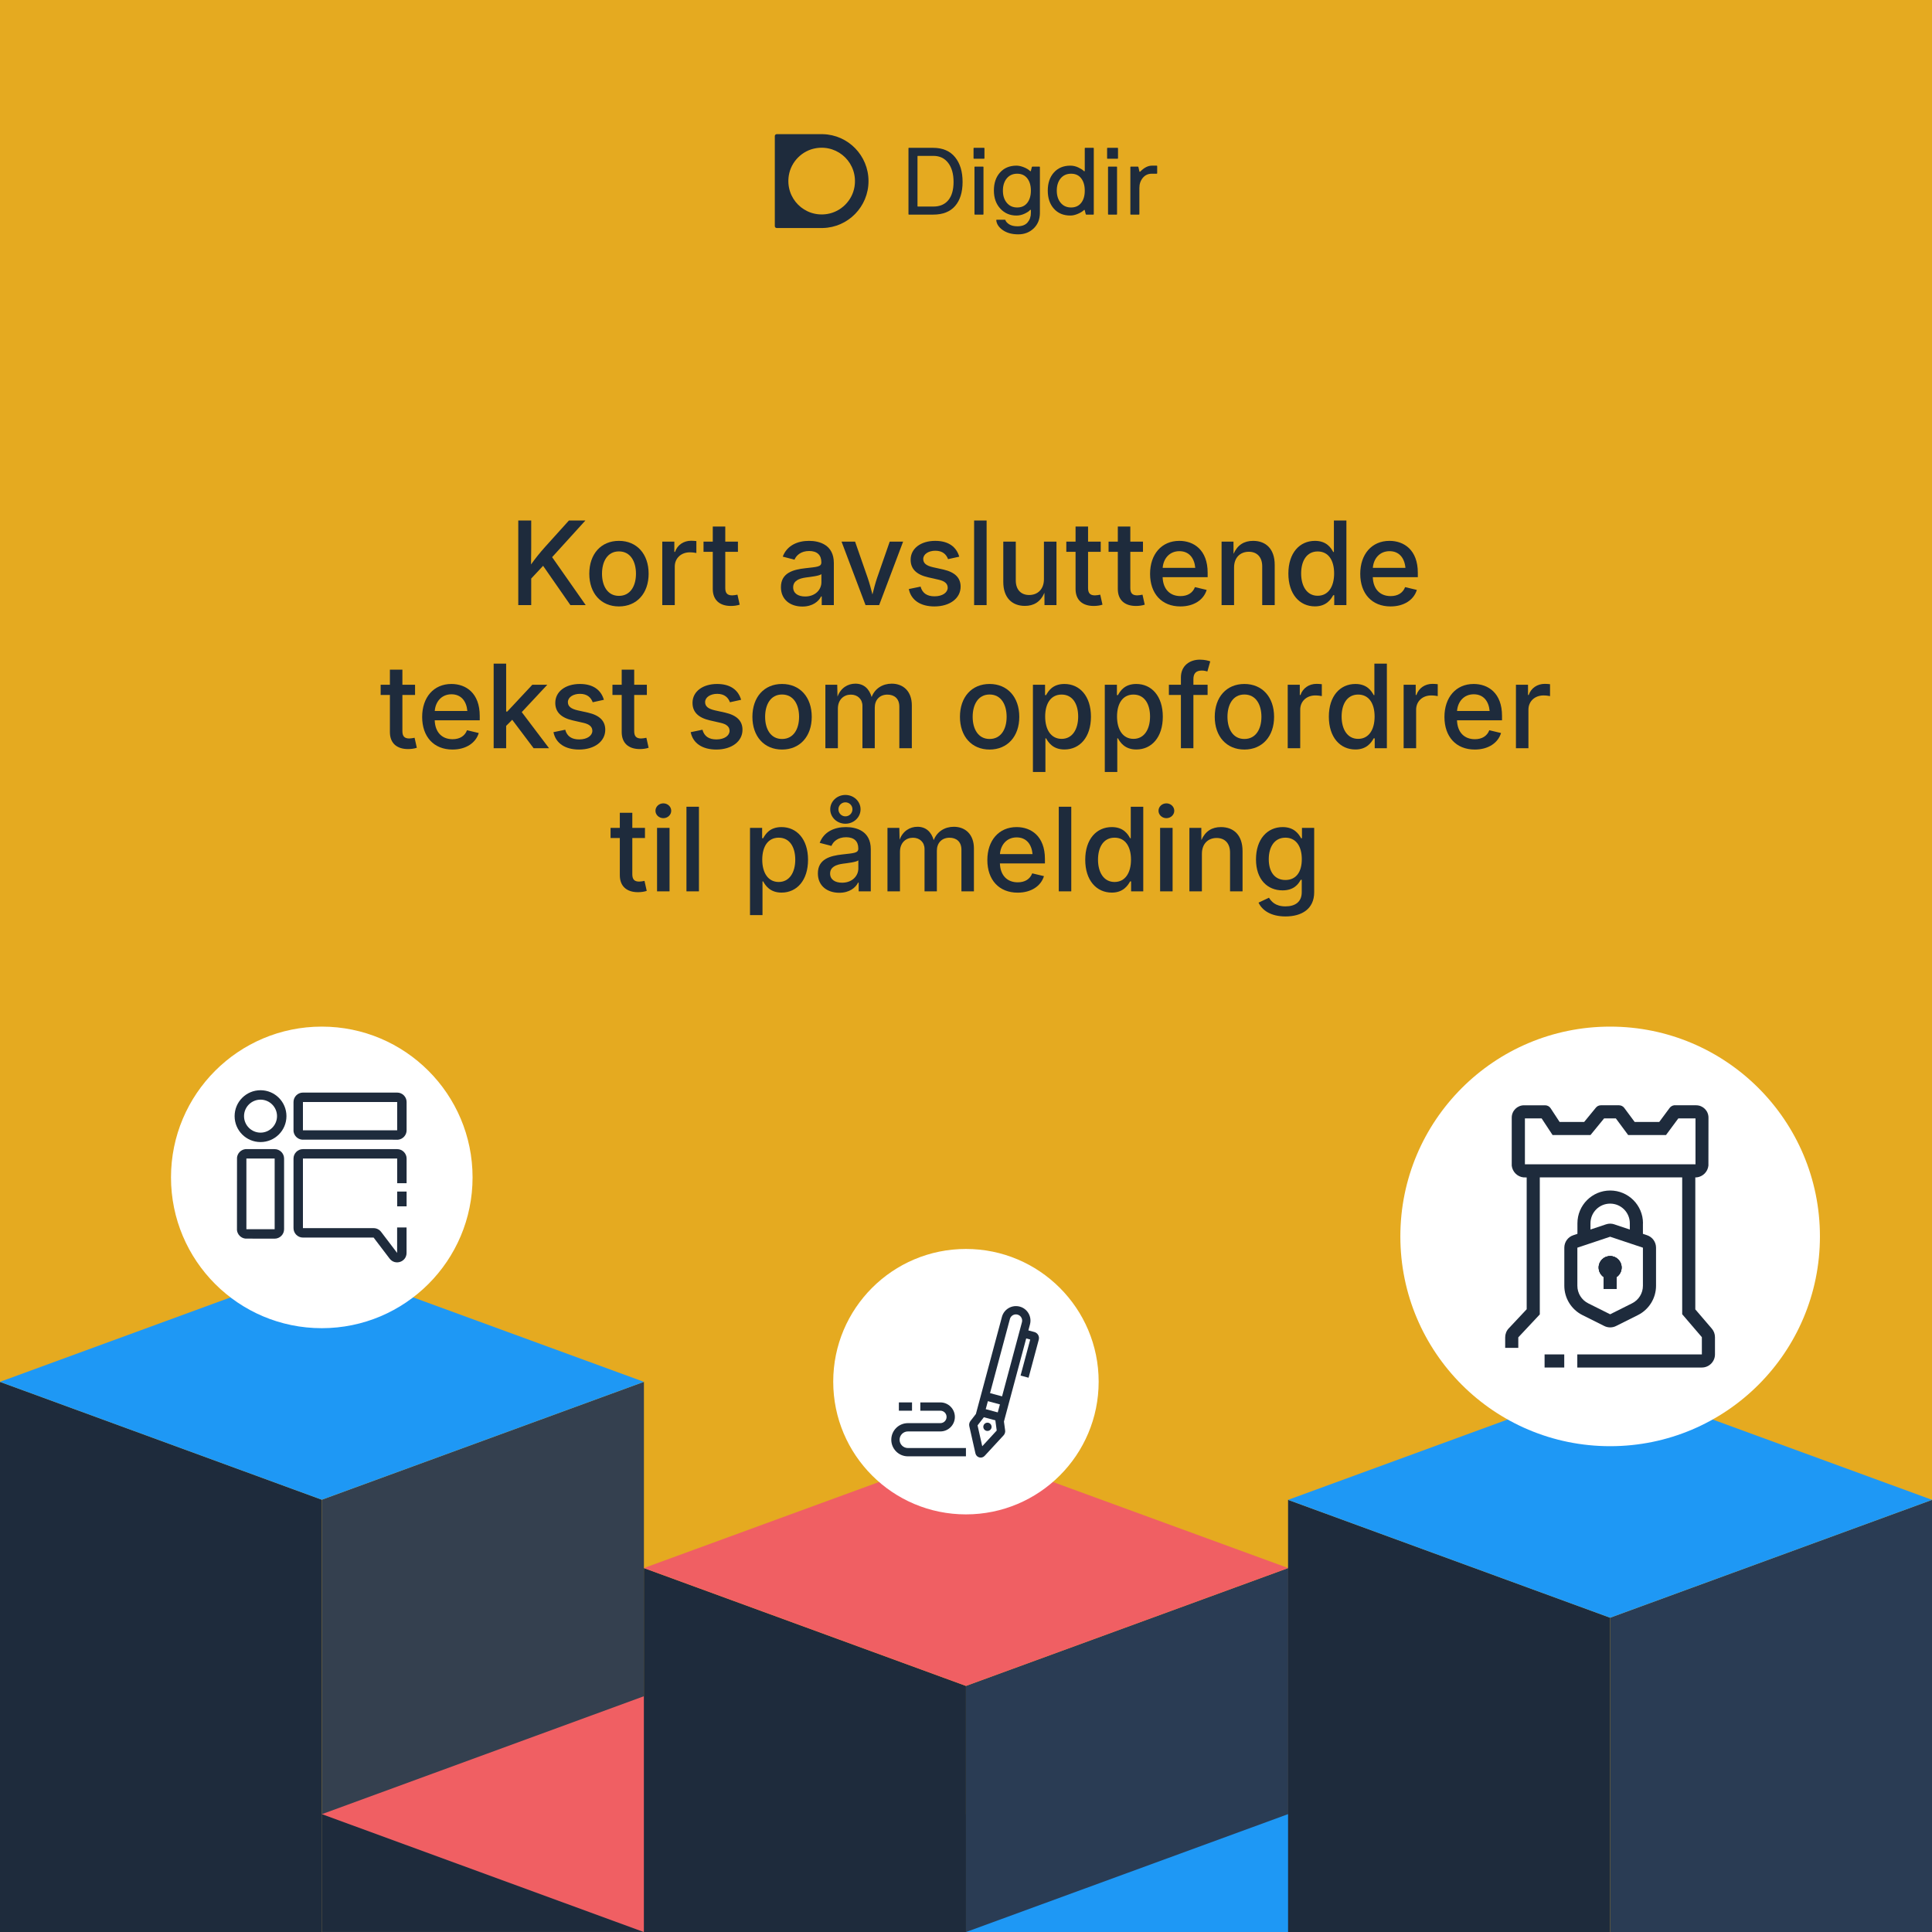
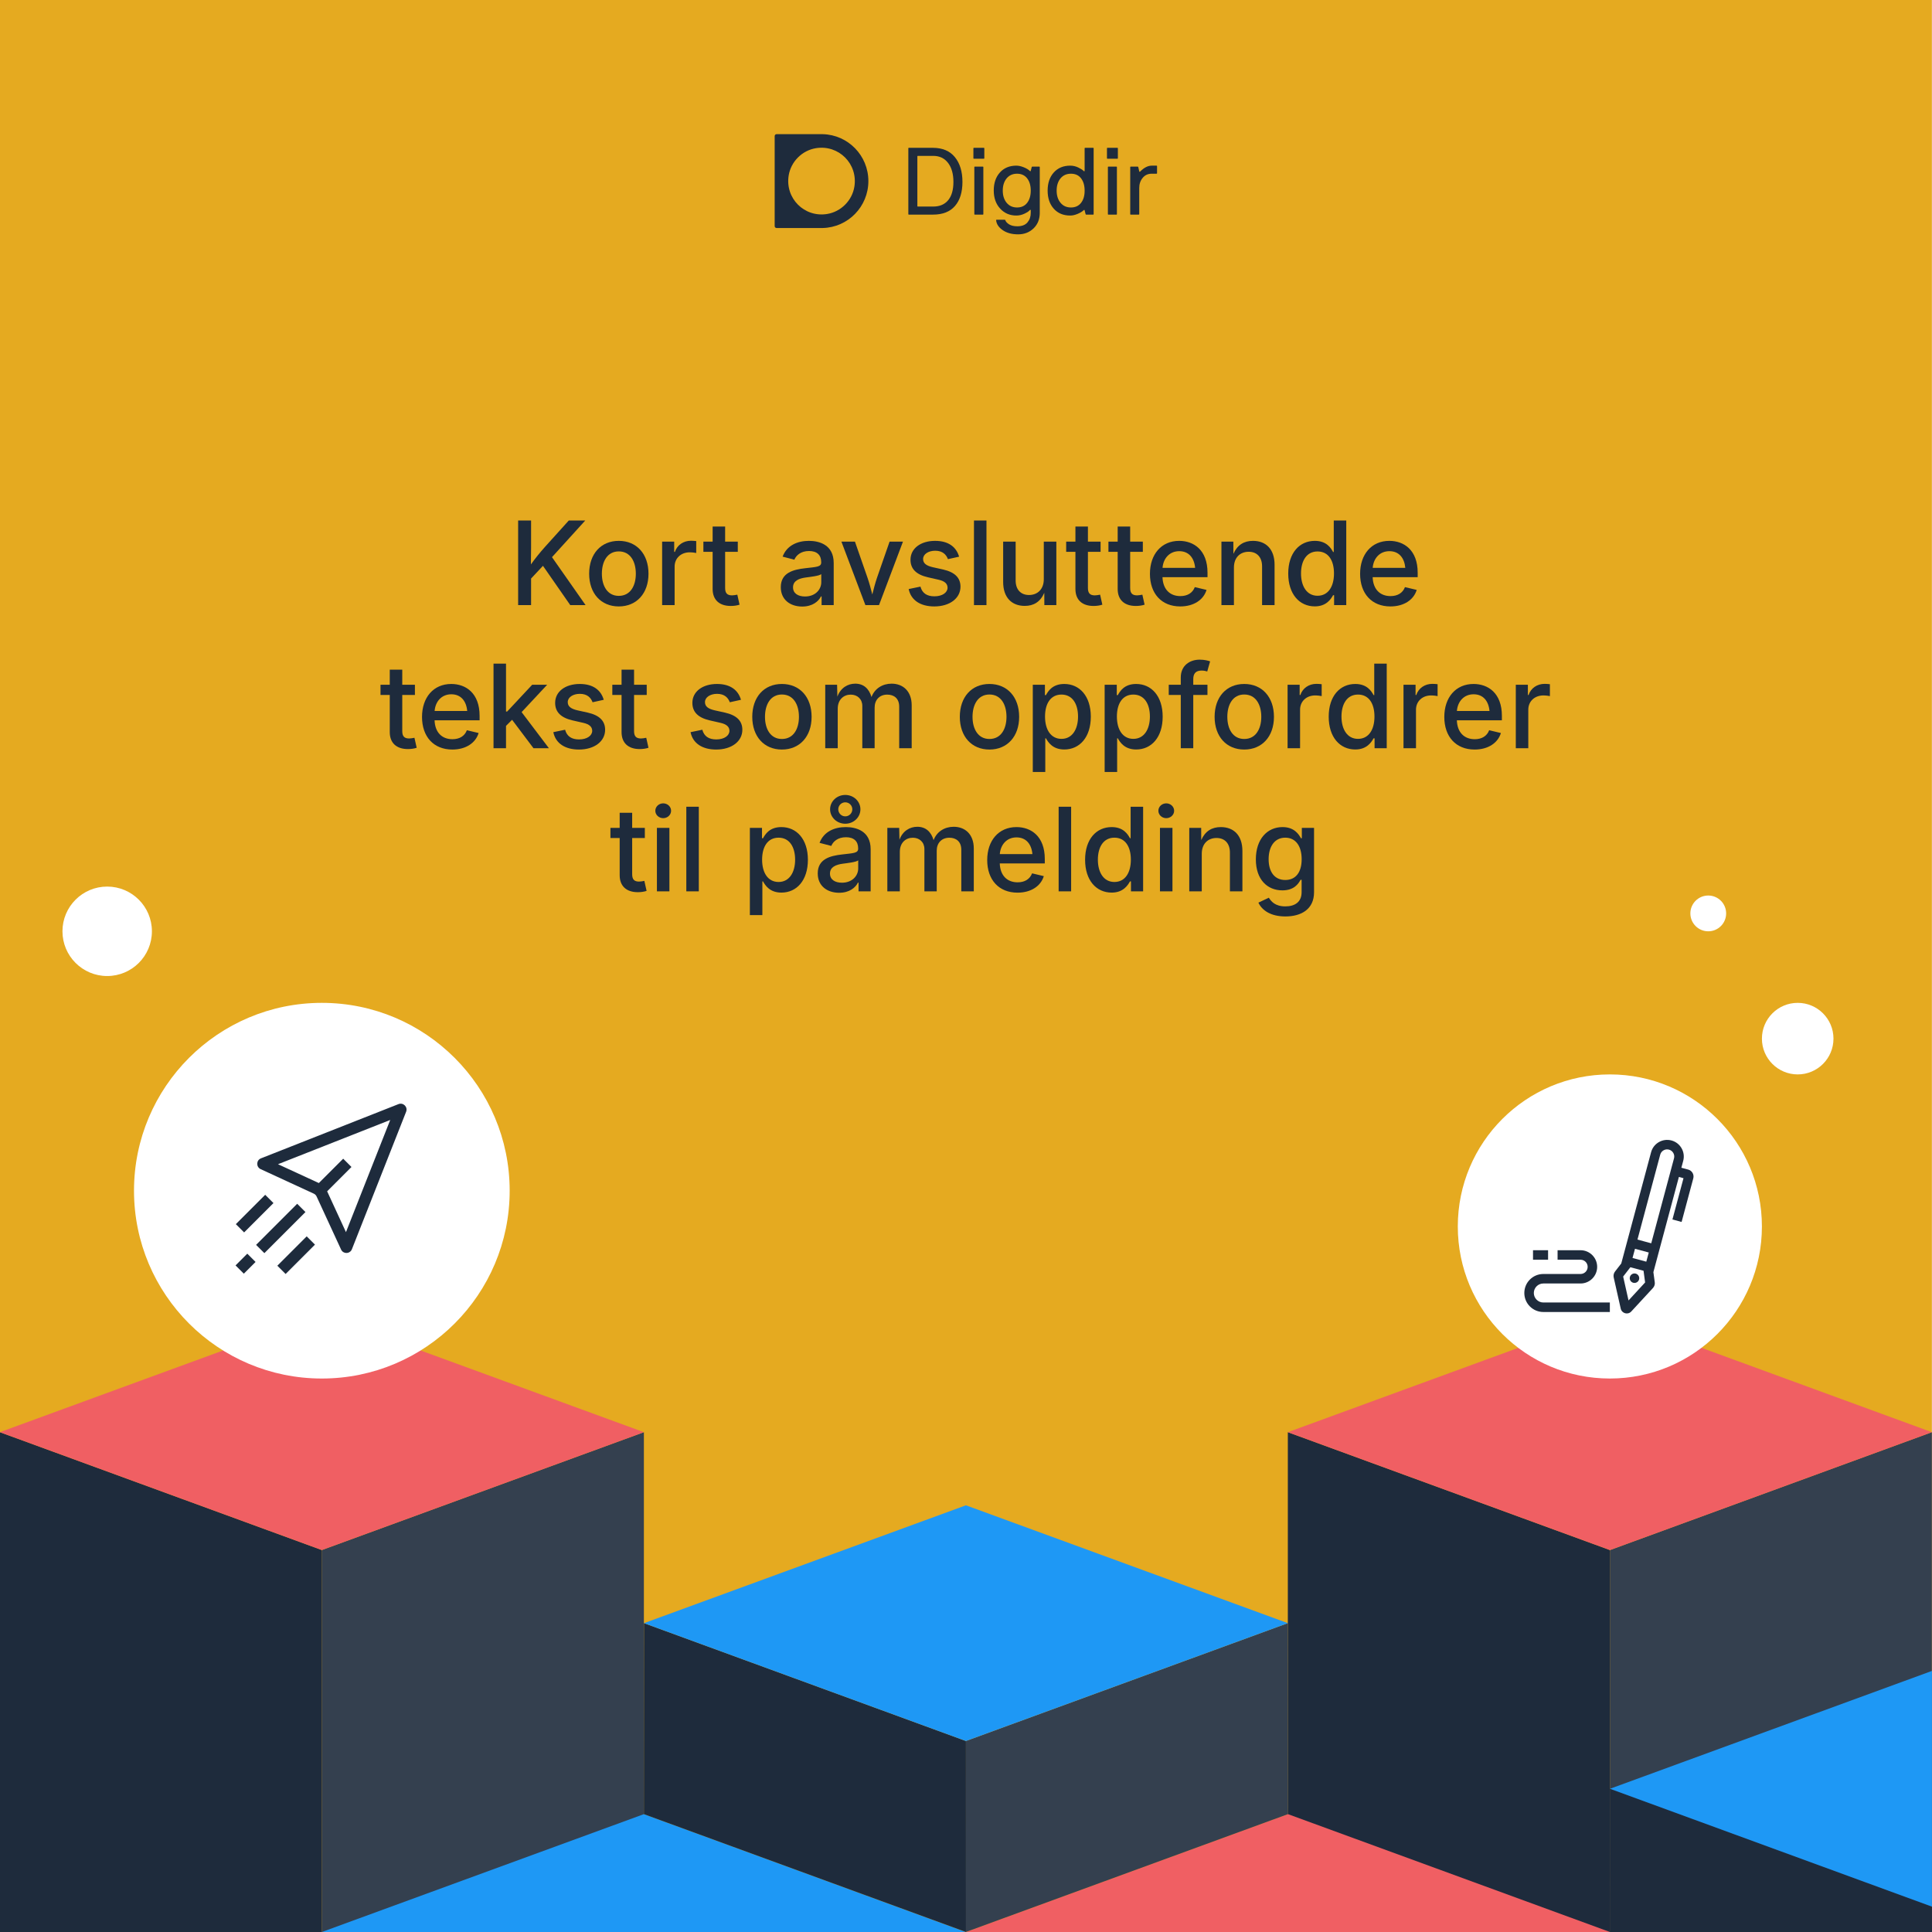
<svg xmlns="http://www.w3.org/2000/svg" id="Visste_du_at_Avslutningsbilde_1:1_" data-name="Visste du at …? Avslutningsbilde (1:1)" viewBox="0 0 1080 1080">
  <defs>
    <clipPath id="clippath">
-       <rect id="Bakgrunn" width="1080" height="1080" fill="none" />
+       <rect id="Bakgrunn-2" data-name="Bakgrunn" x="-.076" width="1080" height="1080" fill="none" />
    </clipPath>
  </defs>
-   <g clip-path="url(#clippath)">
-     <rect id="Bakgrunn-2" data-name="Bakgrunn" width="1080" height="1080" fill="#e5aa20" />
+   <g id="Bakgrunn">
+     <g clip-path="url(#clippath)">
+       <rect id="Bakgrunn-3" data-name="Bakgrunn" x="-.076" width="1080" height="1080" fill="#e5aa20" />
+     </g>
  </g>
-   <g>
+   <g id="Grafikk">
+     <circle id="Liten_sirkel" data-name="Liten sirkel" cx="59.916" cy="520.603" r="25" fill="#fff" />
    <g id="Stolpe_4" data-name="Stolpe 4">
-       <polygon points="179.9 838.358 179.9 1080 -.053 1080 -.053 772.462 179.9 838.358" fill="#1e2b3c" />
-       <polygon points="359.961 772.462 359.961 1080 179.9 1080 179.9 838.358 359.961 772.462" fill="#34404f" />
-       <polygon points="-.053 772.462 179.9 838.358 359.961 772.462 179.9 706.566 -.053 772.462" fill="#1e98f5" />
-       <circle cx="179.879" cy="658.172" r="84.29" fill="#fff" />
-       <g id="Layer_1-2" data-name="Layer 1-2">
-         <g>
-           <rect x="116.662" y="594.955" width="126.434" height="126.434" fill="none" />
-           <path d="M227.292,666.075v8.271h-5.268v-8.271h5.268ZM222.024,647.636h-52.681v38.905h39.511c1.633,0,3.187.764,4.188,2.081l8.956,11.774v-14.224h5.268v14.224c0,5.057-6.401,7.191-9.456,3.187l-8.956-11.774h-39.511c-2.897,0-5.268-2.371-5.268-5.268v-38.905c0-2.897,2.371-5.268,5.268-5.268h52.681c2.897,0,5.268,2.371,5.268,5.268v13.776h-5.268v-13.776Z" fill="#1e2b3c" />
-           <path d="M132.466,687.147v.527c.29,2.476,2.239,4.452,4.741,4.715h.527l15.804.026c2.897,0,5.268-2.371,5.268-5.268v-39.511c0-2.897-2.371-5.268-5.268-5.268h-16.331c-2.476.29-4.452,2.239-4.715,4.741v.527l-.026,39.511ZM153.539,687.147h-15.804v-39.511h15.804v39.511Z" fill="#1e2b3c" />
-           <path d="M154.856,623.93c0-5.084-4.135-9.219-9.219-9.219s-9.219,4.135-9.219,9.219,4.135,9.219,9.219,9.219,9.219-4.135,9.219-9.219ZM160.124,623.93c0,8.008-6.48,14.487-14.487,14.487s-14.487-6.48-14.487-14.487,6.48-14.487,14.487-14.487,14.487,6.48,14.487,14.487Z" fill="#1e2b3c" />
-           <path d="M222.024,637.1h.527c2.66-.29,4.741-2.529,4.741-5.268v-15.804c0-2.897-2.371-5.268-5.268-5.268h-52.681c-2.897,0-5.268,2.371-5.268,5.268v16.331c.29,2.476,2.239,4.452,4.741,4.715h.527l52.681.026ZM222.024,616.028v15.804h-52.681v-15.804h52.681Z" fill="#1e2b3c" />
+       <polygon points="899.97 866.499 899.97 1080 1079.924 1080 1079.924 800.603 899.97 866.499" fill="#34404f" />
+       <polygon points="719.91 800.603 719.91 1080 899.97 1080 899.97 866.499 719.91 800.603" fill="#1e2b3c" />
+       <polygon points="1079.924 800.603 899.97 866.499 719.91 800.603 899.97 734.707 1079.924 800.603" fill="#f05f63" />
+       <g>
+         <circle cx="899.917" cy="685.603" r="85" fill="#fff" />
+         <g id="Layer_1-2" data-name="Layer 1-2">
+           <g>
+             <rect x="836.167" y="621.853" width="127.5" height="127.5" fill="none" />
+             <path d="M856.965,704.197v-5.313h8.42v5.313h-8.42Z" fill="#1e2b3c" fill-rule="evenodd" />
+             <path d="M883.528,717.478c5.127,0,9.297-4.17,9.297-9.297s-4.17-9.297-9.297-9.297h-12.83v5.313h12.83c2.205,0,3.984,1.78,3.984,3.984s-1.78,3.984-3.984,3.984h-20.798c-5.87,0-10.625,4.755-10.625,10.625s4.755,10.625,10.625,10.625h37.187v-5.313h-37.187c-2.922,0-5.313-2.391-5.313-5.312s2.391-5.312,5.313-5.312h20.798Z" fill="#1e2b3c" />
+             <path d="M924.248,711.156l14.264-53.231,2.577.691-6.189,23.083,5.127,1.381,6.534-24.384c.558-2.125-.691-4.303-2.816-4.888l-3.852-1.036,1.036-3.852c1.328-4.967-1.62-10.067-6.561-11.395-4.967-1.328-10.067,1.62-11.395,6.561l-16.681,62.209-3.48,4.489c-.717.93-1.009,2.152-.744,3.32l3.931,17.425c.611,2.709,4.011,3.639,5.897,1.594l12.113-13.122c.797-.877,1.195-2.072,1.009-3.241l-.77-5.658v.053ZM923.053,695.006l-7.703-2.072,12.723-47.467c.558-2.125,2.763-3.4,4.888-2.816,2.125.558,3.4,2.762,2.816,4.887l-12.723,47.467ZM921.671,700.159l-1.381,5.127-7.703-2.072,1.381-5.127,7.703,2.072ZM911.392,708.394l7.358,1.966.877,6.534-9.27,10.067-3.002-13.361s4.038-5.206,4.037-5.206Z" fill="#1e2b3c" />
+             <path d="M913.012,717.08c-1.408-.372-2.258-1.833-1.886-3.241.372-1.408,1.833-2.258,3.241-1.886,1.408.372,2.258,1.833,1.886,3.241-.372,1.408-1.833,2.258-3.241,1.886Z" fill="#1e2b3c" />
+           </g>
+         </g>
+       </g>
+       <polygon points="719.994 1014.116 539.964 1080 899.97 1080 719.994 1014.116" fill="#f05f63" />
+     </g>
+     <circle id="Liten_sirkel-2" data-name="Liten sirkel" cx="1004.924" cy="580.603" r="20" fill="#fff" />
+     <circle id="Liten_sirkel-3" data-name="Liten sirkel" cx="954.924" cy="510.603" r="10" fill="#fff" />
+     <g id="Stolpe_3" data-name="Stolpe 3">
+       <polygon points="179.908 1080 359.937 1080 359.937 800.603 179.908 866.488 179.908 1080" fill="#34404f" />
+       <polygon points="359.937 1014.116 179.908 1080 539.914 1080 359.937 1014.116" fill="#1e98f5" />
+       <polygon points="179.908 866.488 179.908 1080 -.076 1080 -.076 800.603 179.908 866.488" fill="#1e2b3c" />
+       <polygon points="359.937 800.603 179.908 866.488 -.076 800.603 179.906 734.718 359.937 800.603" fill="#f05f63" />
+       <g>
+         <circle cx="179.908" cy="665.603" r="105" fill="#fff" />
+         <g id="Layer_1-2-2" data-name="Layer 1-2">
+           <g id="Layer_1-2-3" data-name="Layer 1-2">
+             <g>
+               <rect x="101.158" y="586.853" width="157.5" height="157.5" fill="none" />
+               <path d="M142.862,705.437l-6.562,6.562-4.627-4.627,6.562-6.562,4.627,4.627ZM170.753,677.547l-22.969,22.969-4.627-4.627,22.969-22.969,4.627,4.627Z" fill="#1e2b3c" />
+               <path d="M152.87,672.526l-16.406,16.406-4.627-4.627,16.406-16.406,4.627,4.627Z" fill="#1e2b3c" />
+               <path d="M176.069,695.758l-16.406,16.406-4.627-4.627,16.406-16.406,4.627,4.627Z" fill="#1e2b3c" />
+               <path d="M145.717,653.561c-2.625-1.214-2.527-4.988.164-6.038l76.88-30.319c2.658-1.05,5.316,1.575,4.266,4.266l-30.319,76.88-.23.459c-1.28,2.231-4.659,2.166-5.808-.295l-13.683-29.663c-.328-.722-.886-1.28-1.608-1.608,0,0-29.662-13.683-29.663-13.683ZM178.136,661.272s.066.033.098.066l13.617-13.617,4.627,4.627-13.617,13.617s.033.066.066.098l10.467,22.706,24.741-62.705-62.738,24.741,22.706,10.467h.033Z" fill="#1e2b3c" />
+             </g>
+           </g>
        </g>
      </g>
    </g>
    <g>
-       <g>
-         <polygon points="359.877 1080 359.877 1079.88 179.954 1079.88 179.954 1014.116 359.877 1080" fill="#1e2b3c" />
-         <polygon points="359.877 1080 359.877 1079.88 539.907 1079.88 539.907 1014.116 359.877 1080" fill="#2a3c54" />
-         <polygon points="179.954 1014.116 359.877 1080 539.907 1014.116 359.877 948.232 179.954 1014.116" fill="#f05f63" />
-       </g>
-       <g id="Stolpe_5" data-name="Stolpe 5">
-         <polygon points="359.93 876.55 359.93 1080 539.98 1080 539.98 942.435 359.93 876.55" fill="#1e2b3c" />
-         <polygon points="720.114 876.55 720.114 1080 539.98 1080 539.98 942.435 720.114 876.55" fill="#2a3c54" />
-         <polygon points="359.93 876.55 539.98 942.435 720.114 876.55 539.98 810.666 359.93 876.55" fill="#f05f63" />
-         <g>
-           <circle cx="539.968" cy="772.361" r="74.189" fill="#fff" />
-           <g id="Layer_1-2-2" data-name="Layer 1-2">
-             <g>
-               <rect x="484.326" y="716.72" width="111.283" height="111.283" fill="none" />
-               <path d="M502.479,788.59v-4.637h7.349v4.637h-7.349Z" fill="#1e2b3c" fill-rule="evenodd" />
-               <path d="M525.663,800.182c4.475,0,8.114-3.64,8.114-8.114s-3.64-8.114-8.114-8.114h-11.198v4.637h11.198c1.924,0,3.478,1.553,3.478,3.478s-1.553,3.478-3.478,3.478h-18.153c-5.124,0-9.274,4.15-9.274,9.274s4.15,9.274,9.274,9.274h32.458v-4.637h-32.458c-2.55,0-4.637-2.087-4.637-4.637s2.087-4.637,4.637-4.637h18.153Z" fill="#1e2b3c" />
-               <path d="M561.205,794.664l12.45-46.461,2.249.603-5.402,20.147,4.475,1.206,5.703-21.283c.487-1.855-.603-3.756-2.458-4.266l-3.362-.904.904-3.362c1.159-4.335-1.414-8.787-5.726-9.946-4.335-1.159-8.787,1.414-9.946,5.726l-14.56,54.297-3.037,3.918c-.626.811-.881,1.878-.649,2.898l3.431,15.209c.533,2.365,3.501,3.176,5.147,1.391l10.572-11.453c.696-.765,1.043-1.808.881-2.828l-.672-4.938v.046ZM560.161,780.569l-6.723-1.808,11.105-41.43c.487-1.855,2.411-2.968,4.266-2.458,1.855.487,2.968,2.411,2.458,4.266l-11.105,41.43ZM558.956,785.066l-1.206,4.475-6.723-1.808,1.206-4.475,6.723,1.808ZM549.984,792.253l6.422,1.716.765,5.703-8.091,8.787-2.62-11.662s3.524-4.544,3.524-4.544Z" fill="#1e2b3c" />
-               <path d="M551.398,799.835c-1.229-.325-1.971-1.6-1.646-2.828.325-1.229,1.6-1.971,2.828-1.646,1.229.325,1.971,1.6,1.646,2.828-.325,1.229-1.6,1.971-2.828,1.646Z" fill="#1e2b3c" />
-             </g>
-           </g>
-         </g>
-       </g>
-       <g id="Stolpe_2" data-name="Stolpe 2">
-         <polygon points="720.006 1014.125 540.022 1080.008 900.056 1080.008 720.006 1014.125" fill="#1e98f5" />
-       </g>
+       <polygon points="1079.973 1065.814 899.997 999.93 899.94 1080 1080 1080 1079.973 1065.814" fill="#1e2b3c" />
+       <polygon points="899.997 999.93 1079.973 1065.814 1079.973 934.046 899.997 999.93" fill="#1e98f5" />
    </g>
-     <g id="Stolpe_3" data-name="Stolpe 3">
-       <polygon points="900.069 1080 720.039 1080 720.039 838.431 900.069 904.315 900.069 1080" fill="#1e2b3c" />
-       <polygon points="900.069 904.315 900.069 1080 1080.053 1080 1080.053 838.431 900.069 904.315" fill="#2a3c54" />
-       <polygon points="720.039 838.431 900.069 904.315 1080.053 838.431 900.071 772.546 720.039 838.431" fill="#1e98f5" />
-       <g>
-         <circle cx="900.079" cy="691.157" r="117.274" fill="#fff" />
-         <g id="Layer_1-2-3" data-name="Layer 1-2">
-           <g>
-             <rect x="812.124" y="603.201" width="175.911" height="175.911" fill="none" />
-             <path d="M874.425,757.123v7.33h-10.994v-7.33h10.994Z" fill="#1e2b3c" fill-rule="evenodd" />
-             <path d="M947.721,658.173h.733c3.445-.403,6.194-3.115,6.56-6.597v-.733l.037-26.093c0-3.811-3.078-6.89-6.89-6.89h-12.314c-.989.147-1.906.66-2.529,1.503l-5.79,7.806h-13.743l-5.79-7.806c-.696-.953-1.796-1.503-2.932-1.503h-10.152c-1.099,0-2.126.476-2.822,1.356l-6.523,7.953h-13.743l-5.021-7.659c-.66-1.026-1.832-1.649-3.078-1.649h-11.764c-3.811,0-6.89,3.078-6.89,6.89v26.863c.403,3.445,3.115,6.194,6.597,6.56h.733l1.026.037v73.663l-10.042,10.701c-1.283,1.356-1.979,3.152-1.979,5.021v5.864h7.33v-5.864l12.021-12.827v-76.594h79.6v76.485l.88,1.026,10.115,11.801v9.638h-69.631v7.33h69.631c4.031,0,7.33-3.298,7.33-7.33v-9.638c0-1.759-.623-3.445-1.759-4.764l-9.235-10.775v-73.773h.037ZM947.721,650.844h-95.285v-25.654h9.345l6.12,9.309h21.183l7.623-9.309h6.56l6.89,9.309h21.146l6.89-9.309h9.602v25.654h-.073Z" fill="#1e2b3c" />
-             <path d="M903.744,713.842c1.649-1.173,2.749-3.078,2.749-5.277,0-3.555-2.859-6.413-6.413-6.413s-6.413,2.859-6.413,6.413c0,2.162,1.099,4.105,2.749,5.277v6.633h7.33v-6.633Z" fill="#1e2b3c" />
-             <path d="M906.492,708.565c0,2.162-1.099,4.105-2.749,5.277v6.633h-7.33v-6.633c-1.649-1.173-2.749-3.078-2.749-5.277,0-3.555,2.859-6.413,6.413-6.413s6.413,2.859,6.413,6.413Z" fill="#1e2b3c" fill-rule="evenodd" />
-             <path d="M918.403,683.827v5.9l2.309.77c3.005.989,5.021,3.811,5.021,6.963v21.293c0,6.926-3.921,13.267-10.115,16.382l-12.24,6.12c-2.052,1.026-4.508,1.026-6.56,0l-12.24-6.12c-6.194-3.115-10.115-9.455-10.115-16.382v-21.293c0-3.152,2.016-5.974,5.021-6.963l2.309-.77v-5.9c0-10.115,8.209-18.324,18.324-18.324s18.324,8.209,18.324,18.324h-.037ZM902.388,684.413l8.686,2.895v-3.482c0-6.084-4.911-10.994-10.994-10.994s-10.994,4.911-10.994,10.994v3.482l8.686-2.895c1.503-.513,3.152-.513,4.654,0h-.037ZM881.755,697.46l18.324-6.12,18.324,6.12v21.293c0,4.178-2.345,7.953-6.084,9.822l-12.24,6.12-12.24-6.12c-3.738-1.869-6.084-5.68-6.084-9.822v-21.293ZM906.492,708.565c0,2.162-1.099,4.105-2.749,5.277v6.633h-7.33v-6.633c-1.649-1.173-2.749-3.078-2.749-5.277,0-3.555,2.859-6.413,6.413-6.413s6.413,2.859,6.413,6.413Z" fill="#1e2b3c" fill-rule="evenodd" />
-           </g>
-         </g>
-       </g>
+     <polygon points="539.971 973.244 359.995 907.359 359.937 1014.116 539.998 1080 539.971 973.244" fill="#1e2b3c" />
+     <g>
+       <polygon points="539.94 973.244 719.917 907.359 719.974 1014.116 539.914 1080 539.94 973.244" fill="#34404f" />
+       <polygon points="539.971 973.232 719.917 907.359 539.971 841.486 539.971 841.476 539.956 841.481 539.94 841.476 539.94 841.486 359.995 907.359 539.94 973.232 539.94 973.244 539.956 973.238 539.971 973.244 539.971 973.232" fill="#1e98f5" />
    </g>
  </g>
  <g id="Avsluttende_tekst_center_lines_4_" data-name="Avsluttende tekst [center,lines=4]">
-     <text transform="translate(284.485 338.266)" fill="#1e2b3c" font-family="Inter-Medium, Inter" font-size="65" font-variation-settings="'opsz' 14, 'wght' 500" font-weight="500">
+     <text transform="translate(284.408 338.266)" fill="#1e2b3c" font-family="Inter-Medium, Inter" font-size="65" font-variation-settings="'opsz' 14, 'wght' 500" font-weight="500">
      <tspan x="0" y="0" letter-spacing="-.043em">K</tspan>
      <tspan x="41.886" y="0" letter-spacing="-.002em">o</tspan>
      <tspan x="81.023" y="0" letter-spacing=".031em">r</tspan>
      <tspan x="108.149" y="0" letter-spacing=".014em">t </tspan>
      <tspan x="149.419" y="0" letter-spacing="-.028em">a</tspan>
      <tspan x="184.497" y="0" letter-spacing="-.022em">v</tspan>
      <tspan x="220.442" y="0" letter-spacing="-.002em">s</tspan>
      <tspan x="255.346" y="0" letter-spacing="0em">l</tspan>
      <tspan x="271.658" y="0" letter-spacing=".003em">u</tspan>
      <tspan x="310.948" y="0" letter-spacing=".023em">t</tspan>
      <tspan x="334.57" y="0" letter-spacing="-.02em">t</tspan>
      <tspan x="355.366" y="0" letter-spacing=".002em">e</tspan>
      <tspan x="393.678" y="0" letter-spacing="-.002em">n</tspan>
      <tspan x="432.675" y="0" letter-spacing="0em">d</tspan>
      <tspan x="472.85" y="0" letter-spacing=".014em">e </tspan>
      <tspan x="-72.339" y="80" letter-spacing="-.02em">t</tspan>
      <tspan x="-51.544" y="80" letter-spacing=".002em">e</tspan>
      <tspan x="-13.232" y="80" letter-spacing="-.02em">k</tspan>
      <tspan x="21.795" y="80" letter-spacing=".007em">s</tspan>
      <tspan x="57.238" y="80" letter-spacing=".014em">t </tspan>
      <tspan x="98.508" y="80" letter-spacing="-.007em">s</tspan>
      <tspan x="133.066" y="80" letter-spacing="-.002em">o</tspan>
      <tspan x="172.203" y="80" letter-spacing=".014em">m </tspan>
      <tspan x="249.084" y="80" letter-spacing="-.002em">o</tspan>
      <tspan x="288.222" y="80" letter-spacing="0em">p</tspan>
      <tspan x="328.396" y="80" letter-spacing="-.004em">p</tspan>
      <tspan x="368.29" y="80" letter-spacing="-.022em">f</tspan>
      <tspan x="391.521" y="80" letter-spacing="-.002em">o</tspan>
      <tspan x="430.657" y="80" letter-spacing="-.008em">r</tspan>
      <tspan x="455.3" y="80" letter-spacing="0em">d</tspan>
      <tspan x="495.454" y="80" letter-spacing="-.01em">r</tspan>
      <tspan x="519.922" y="80" letter-spacing=".002em">e</tspan>
      <tspan x="558.232" y="80" letter-spacing=".014em">r</tspan>
      <tspan x="56.183" y="160" letter-spacing="-.003em">t</tspan>
      <tspan x="78.108" y="160" letter-spacing="0em">i</tspan>
      <tspan x="94.544" y="160" letter-spacing=".014em">l </tspan>
      <tspan x="130.07" y="160" letter-spacing="-.003em">p</tspan>
      <tspan x="170.069" y="160" letter-spacing="-.001em">å</tspan>
      <tspan x="206.916" y="160" letter-spacing="-.004em">m</tspan>
      <tspan x="264.401" y="160" letter-spacing=".001em">e</tspan>
      <tspan x="302.674" y="160" letter-spacing=".001em">l</tspan>
      <tspan x="319.122" y="160" letter-spacing="0em">d</tspan>
      <tspan x="359.316" y="160" letter-spacing="0em">i</tspan>
      <tspan x="375.699" y="160" letter-spacing="-.004em">n</tspan>
      <tspan x="414.573" y="160" letter-spacing=".014em">g</tspan>
    </text>
  </g>
  <g id="Digdir_logo" data-name="Digdir logo">
-     <path d="M507.841,82.89c0-.172.085-.259.258-.259h13.558c5.35.036,9.426,1.778,12.228,5.231,2.802,3.453,4.204,8.063,4.204,13.826s-1.394,10.254-4.181,13.465c-2.783,3.211-6.868,4.817-12.251,4.817h-13.558c-.174,0-.258-.087-.258-.261v-36.819ZM521.776,87.137h-8.634c-.174,0-.258.095-.258.284v27.783c0,.174.085.259.258.259h8.634c3.583,0,6.36-1.181,8.325-3.547,1.963-2.365,2.946-5.774,2.946-10.228s-1-7.99-2.999-10.616c-1.999-2.622-4.757-3.935-8.272-3.935" fill="#1e2b3c" />
-     <path d="M550.316,82.891v5.566c0,.174-.095.269-.284.286h-5.557c-.174,0-.26-.095-.26-.286v-5.566c0-.172.087-.259.26-.259h5.557c.188,0,.284.087.284.259M549.773,93.403v26.307c0,.174-.087.259-.26.259h-4.522c-.172,0-.258-.085-.258-.259v-26.307c0-.172.087-.259.258-.259h4.522c.174,0,.26.087.26.259" fill="#1e2b3c" />
-     <path d="M568.762,126.494c2.582,0,4.481-.734,5.703-2.202,1.222-1.47,1.823-3.25,1.806-5.341v-1.425c0-.104-.061-.182-.18-.233-.121-.053-.233-.008-.335.129-.432.59-1.396,1.247-2.893,1.975-1.495.728-3.054,1.09-4.67,1.09-3.641,0-6.652-1.296-9.032-3.888-2.38-2.592-3.571-5.963-3.571-10.11s1.137-7.496,3.412-10.042c2.275-2.548,5.335-3.829,9.176-3.848,1.277,0,2.664.301,4.164.901,1.499.602,2.637,1.288,3.414,2.062.239.24.411.223.515-.053l.544-2.108c.068-.172.155-.257.258-.257h3.981c.172,0,.258.087.258.259v25.556c0,3.574-1.154,6.474-3.463,8.701-2.308,2.225-5.193,3.339-8.651,3.339s-6.32-.776-8.581-2.329c-2.262-1.555-3.496-3.411-3.702-5.568,0-.172.085-.259.258-.259h4.617c.104,0,.188.087.258.259.275.81.981,1.58,2.116,2.306,1.137.723,2.668,1.086,4.596,1.086M560.631,106.545c0,2.8.722,5.074,2.167,6.817,1.446,1.748,3.382,2.62,5.809,2.62s4.31-.863,5.652-2.592c1.341-1.729,2.012-4.011,2.012-6.845s-.671-5.116-2.012-6.845c-1.343-1.729-3.228-2.594-5.652-2.594s-4.363.865-5.809,2.594c-1.444,1.763-2.167,4.045-2.167,6.845" fill="#1e2b3c" />
-     <path d="M611.173,119.969h-3.981c-.104,0-.191-.085-.258-.259l-.544-2.123c-.104-.31-.275-.346-.515-.104-.741.742-1.87,1.434-3.386,2.072-1.516.638-2.914.948-4.189.931-3.844,0-6.902-1.277-9.179-3.833-2.275-2.556-3.412-5.927-3.412-10.11s1.137-7.549,3.412-10.097c2.275-2.548,5.335-3.829,9.176-3.848,1.622,0,3.164.361,4.63,1.082,1.463.721,2.446,1.364,2.948,1.93.138.138.256.18.36.129.104-.051.155-.129.155-.231v-12.619c0-.172.095-.259.286-.259h4.498c.172,0,.258.087.258.259v36.819c0,.174-.087.259-.258.259M590.749,106.545c0,2.8.722,5.074,2.167,6.817,1.446,1.748,3.382,2.62,5.809,2.62s4.318-.863,5.678-2.592c1.343-1.729,2.003-4.011,1.987-6.845,0-2.834-.663-5.116-1.987-6.845-1.326-1.729-3.208-2.594-5.652-2.594s-4.388.865-5.835,2.594c-1.444,1.763-2.167,4.045-2.167,6.845" fill="#1e2b3c" />
-     <path d="M624.976,82.891v5.566c0,.174-.095.269-.284.286h-5.557c-.174,0-.26-.095-.26-.286v-5.566c0-.172.087-.259.26-.259h5.557c.188,0,.284.087.284.259M624.434,93.403v26.307c0,.174-.087.259-.26.259h-4.522c-.172,0-.258-.085-.258-.259v-26.307c0-.172.087-.259.258-.259h4.522c.174,0,.26.087.26.259" fill="#1e2b3c" />
-     <path d="M646.589,97.106h-2.69c-2.12,0-3.816.787-5.091,2.357-1.277,1.572-1.906,3.462-1.887,5.67v14.579c0,.172-.095.259-.286.259h-4.498c-.172,0-.258-.087-.258-.259v-26.309c0-.172.087-.259.258-.259h3.981c.104,0,.191.087.258.259l.544,2.382c.102.312.292.329.568.053,2.154-2.157,4.291-3.237,6.411-3.237h2.69c.172,0,.267.087.284.259v3.988c-.017.172-.112.259-.284.259" fill="#1e2b3c" />
-     <path d="M459.952,75h-25.767c-.585,0-1.059.473-1.059,1.061v50.338c0,.588.474,1.061,1.059,1.061h25.767c14.159-.318,25.549-11.942,25.549-26.23s-11.389-25.91-25.549-26.228M462.464,119.618c-12.76,2.081-23.588-8.765-21.51-21.545,1.26-7.736,7.488-13.974,15.212-15.234,12.76-2.081,23.588,8.765,21.508,21.543-1.258,7.736-7.488,13.974-15.21,15.236" fill="#1e2b3c" />
+     <path d="M507.764,82.89c0-.172.085-.259.258-.259h13.558c5.35.036,9.426,1.778,12.228,5.231,2.802,3.453,4.204,8.063,4.204,13.826s-1.394,10.254-4.181,13.465c-2.783,3.211-6.868,4.817-12.251,4.817h-13.558c-.174,0-.258-.087-.258-.261v-36.819ZM521.699,87.137h-8.634c-.174,0-.258.095-.258.284v27.783c0,.174.085.259.258.259h8.634c3.583,0,6.36-1.181,8.325-3.547,1.963-2.365,2.946-5.774,2.946-10.228s-1-7.99-2.999-10.616c-1.999-2.622-4.757-3.935-8.272-3.935" fill="#1e2b3c" />
+     <path d="M550.239,82.891v5.566c0,.174-.095.269-.284.286h-5.557c-.174,0-.26-.095-.26-.286v-5.566c0-.172.087-.259.26-.259h5.557c.188,0,.284.087.284.259M549.697,93.403v26.307c0,.174-.087.259-.26.259h-4.522c-.172,0-.258-.085-.258-.259v-26.307c0-.172.087-.259.258-.259h4.522c.174,0,.26.087.26.259" fill="#1e2b3c" />
+     <path d="M568.685,126.494c2.582,0,4.481-.734,5.703-2.202,1.222-1.47,1.823-3.25,1.806-5.341v-1.425c0-.104-.061-.182-.18-.233-.121-.053-.233-.008-.335.129-.432.59-1.396,1.247-2.893,1.975-1.495.728-3.054,1.09-4.67,1.09-3.641,0-6.652-1.296-9.032-3.888-2.38-2.592-3.571-5.963-3.571-10.11s1.137-7.496,3.412-10.042c2.275-2.548,5.335-3.829,9.176-3.848,1.277,0,2.664.301,4.164.901,1.499.602,2.637,1.288,3.414,2.062.239.24.411.223.515-.053l.544-2.108c.068-.172.155-.257.258-.257h3.981c.172,0,.258.087.258.259v25.556c0,3.574-1.154,6.474-3.463,8.701-2.308,2.225-5.193,3.339-8.651,3.339s-6.32-.776-8.581-2.329c-2.262-1.555-3.496-3.411-3.702-5.568,0-.172.085-.259.258-.259h4.617c.104,0,.188.087.258.259.275.81.981,1.58,2.116,2.306,1.137.723,2.668,1.086,4.596,1.086M560.555,106.545c0,2.8.722,5.074,2.167,6.817,1.446,1.748,3.382,2.62,5.809,2.62s4.31-.863,5.652-2.592c1.341-1.729,2.012-4.011,2.012-6.845s-.671-5.116-2.012-6.845c-1.343-1.729-3.228-2.594-5.652-2.594s-4.363.865-5.809,2.594c-1.444,1.763-2.167,4.045-2.167,6.845" fill="#1e2b3c" />
+     <path d="M611.097,119.969h-3.981c-.104,0-.191-.085-.258-.259l-.544-2.123c-.104-.31-.275-.346-.515-.104-.741.742-1.87,1.434-3.386,2.072-1.516.638-2.914.948-4.189.931-3.844,0-6.902-1.277-9.179-3.833-2.275-2.556-3.412-5.927-3.412-10.11s1.137-7.549,3.412-10.097c2.275-2.548,5.335-3.829,9.176-3.848,1.622,0,3.164.361,4.63,1.082,1.463.721,2.446,1.364,2.948,1.93.138.138.256.18.36.129.104-.051.155-.129.155-.231v-12.619c0-.172.095-.259.286-.259h4.498c.172,0,.258.087.258.259v36.819c0,.174-.087.259-.258.259M590.673,106.545c0,2.8.722,5.074,2.167,6.817,1.446,1.748,3.382,2.62,5.809,2.62s4.318-.863,5.678-2.592c1.343-1.729,2.003-4.011,1.987-6.845,0-2.834-.663-5.116-1.987-6.845-1.326-1.729-3.208-2.594-5.652-2.594s-4.388.865-5.835,2.594c-1.444,1.763-2.167,4.045-2.167,6.845" fill="#1e2b3c" />
+     <path d="M624.9,82.891v5.566c0,.174-.095.269-.284.286h-5.557c-.174,0-.26-.095-.26-.286v-5.566c0-.172.087-.259.26-.259h5.557c.188,0,.284.087.284.259M624.358,93.403v26.307c0,.174-.087.259-.26.259h-4.522c-.172,0-.258-.085-.258-.259v-26.307c0-.172.087-.259.258-.259h4.522c.174,0,.26.087.26.259" fill="#1e2b3c" />
+     <path d="M646.513,97.106h-2.69c-2.12,0-3.816.787-5.091,2.357-1.277,1.572-1.906,3.462-1.887,5.67v14.579c0,.172-.095.259-.286.259h-4.498c-.172,0-.258-.087-.258-.259v-26.309c0-.172.087-.259.258-.259h3.981c.104,0,.191.087.258.259l.544,2.382c.102.312.292.329.568.053,2.154-2.157,4.291-3.237,6.411-3.237h2.69c.172,0,.267.087.284.259v3.988c-.017.172-.112.259-.284.259" fill="#1e2b3c" />
+     <path d="M459.876,75h-25.767c-.585,0-1.059.473-1.059,1.061v50.338c0,.588.474,1.061,1.059,1.061h25.767c14.159-.318,25.549-11.942,25.549-26.23s-11.389-25.91-25.549-26.228M462.388,119.618c-12.76,2.081-23.588-8.765-21.51-21.545,1.26-7.736,7.488-13.974,15.212-15.234,12.76-2.081,23.588,8.765,21.508,21.543-1.258,7.736-7.488,13.974-15.21,15.236" fill="#1e2b3c" />
  </g>
</svg>
